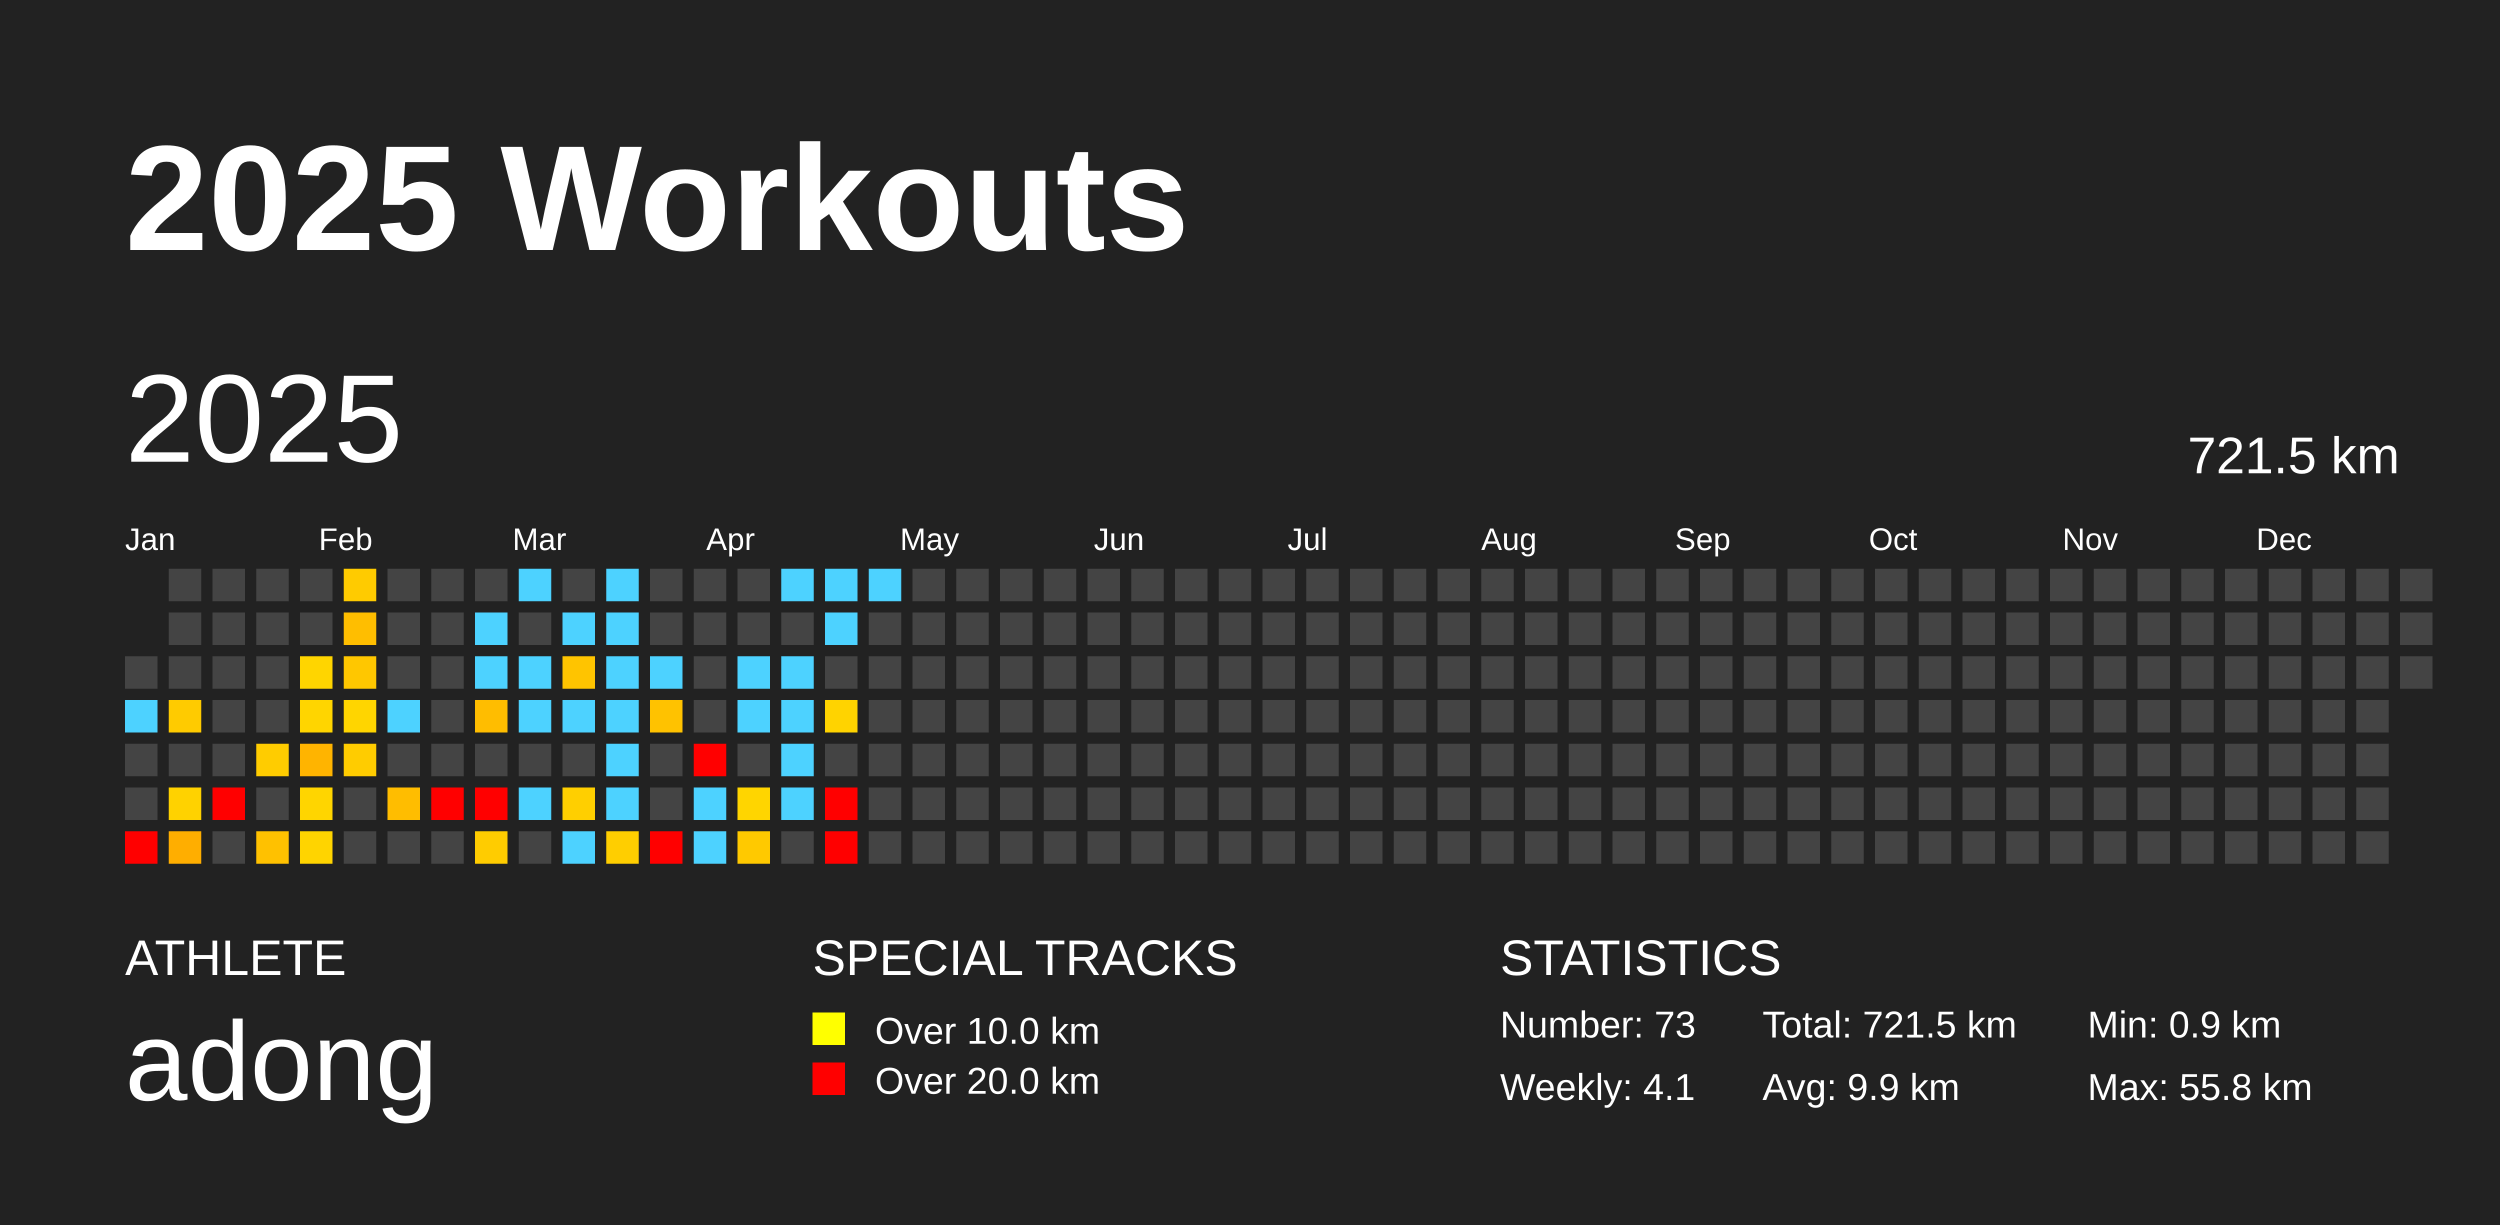
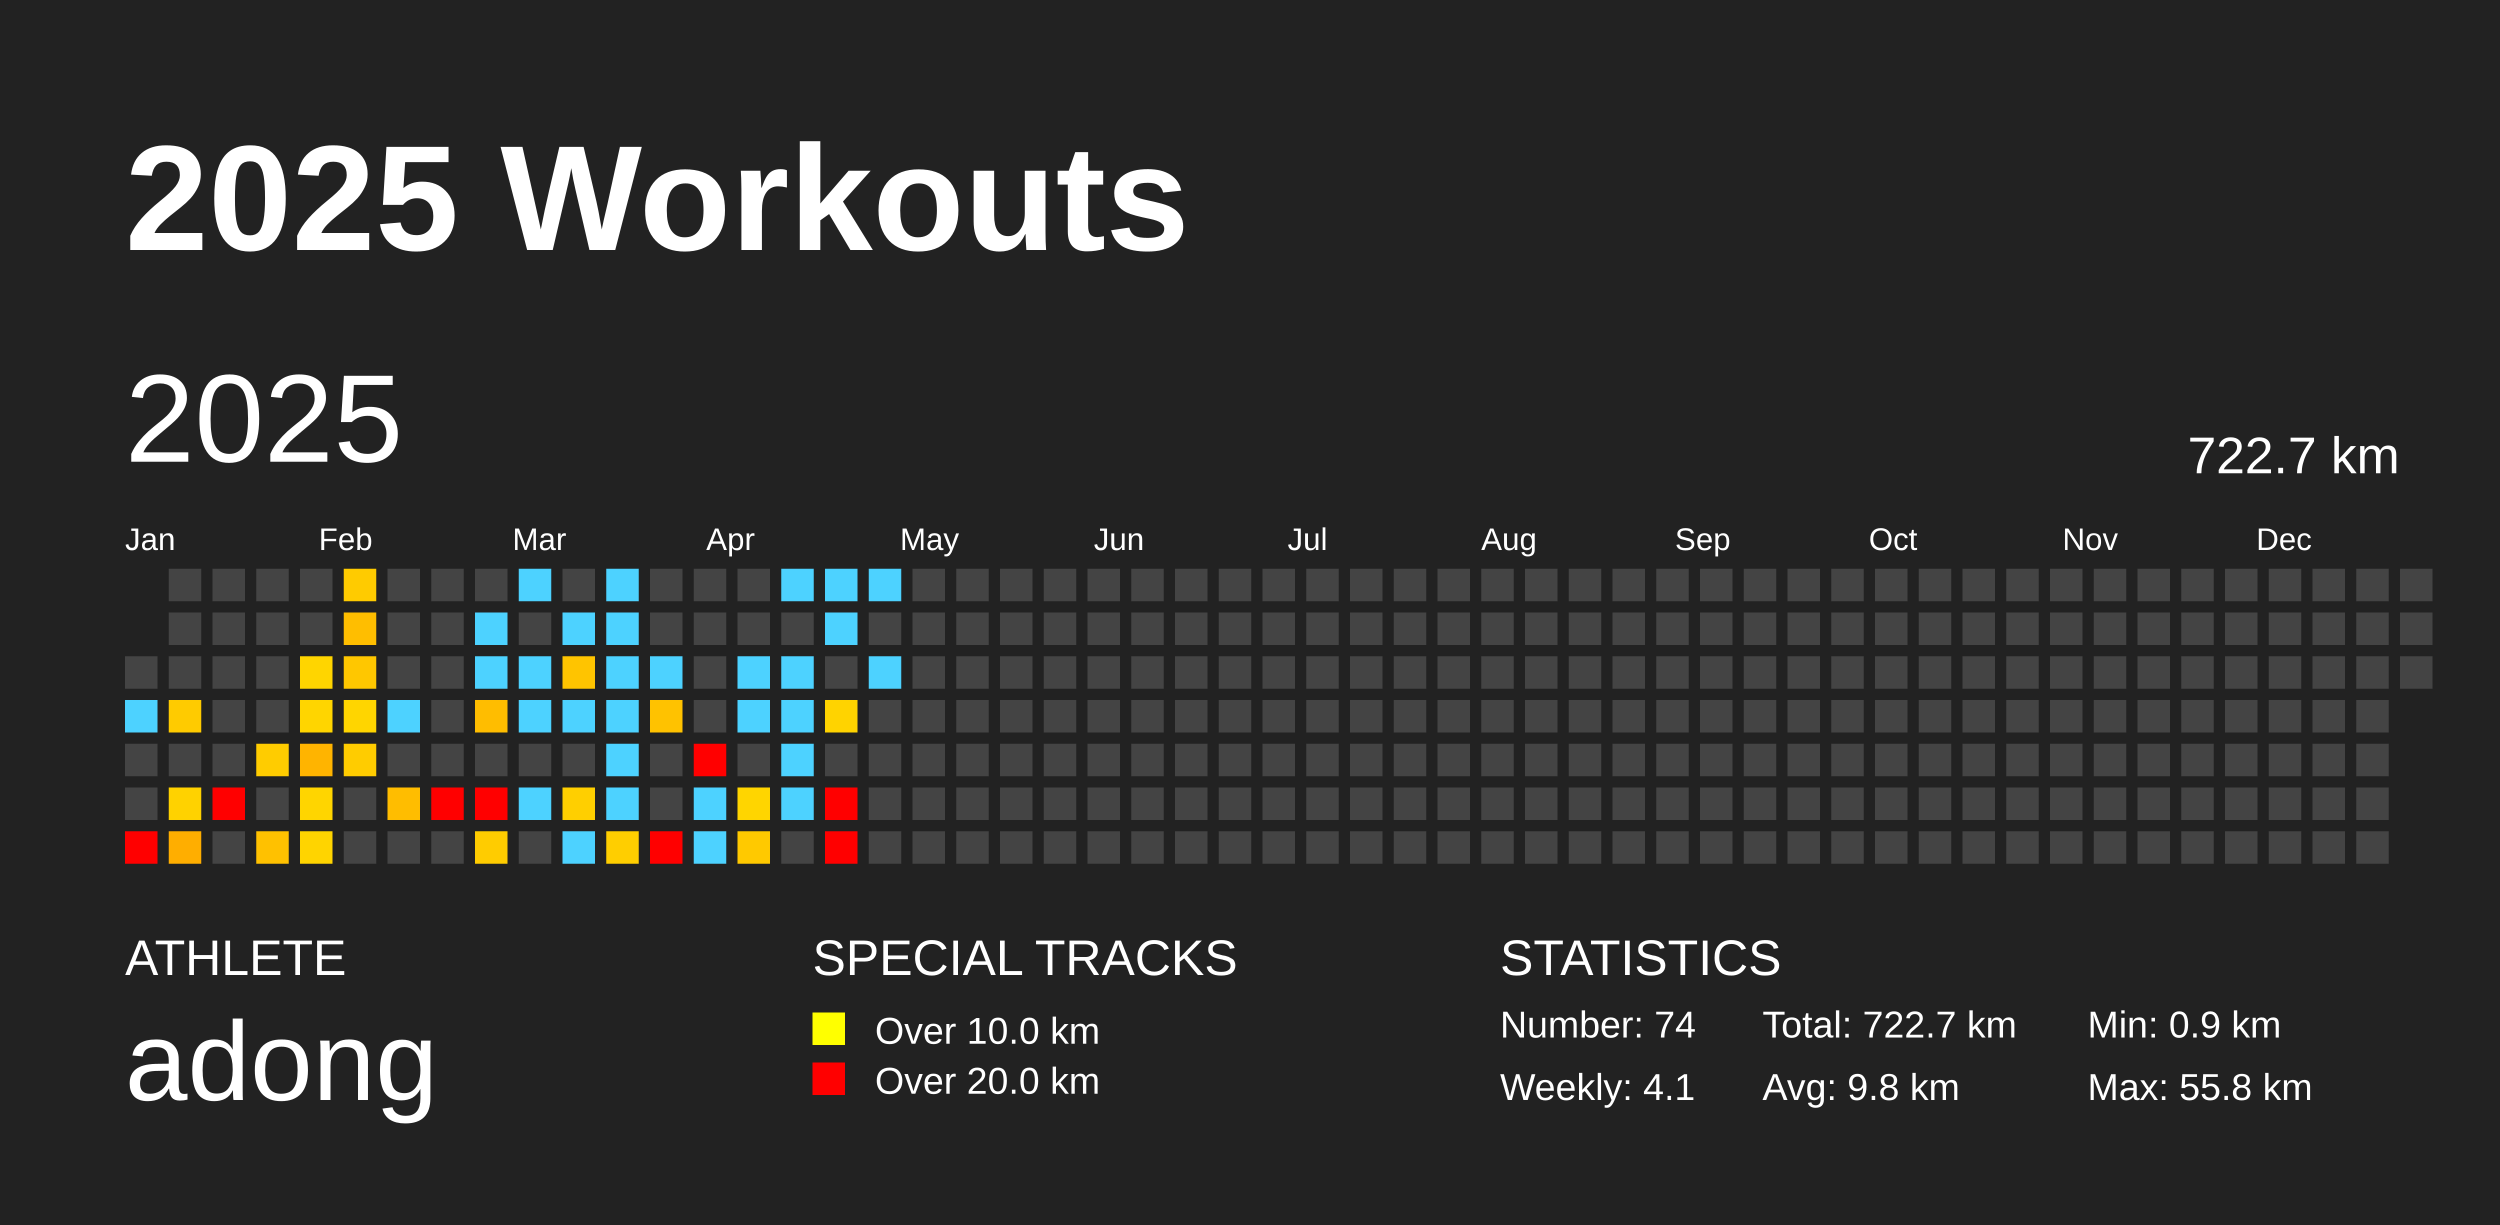
<svg xmlns="http://www.w3.org/2000/svg" baseProfile="full" height="98mm" version="1.1" viewBox="0,0,200,98" width="200mm">
  <defs />
  <rect fill="#222222" height="98" width="200" x="0" y="0" />
  <text fill="#FFFFFF" style="font-size:12px; font-family:Arial; font-weight:bold;" x="10" y="20">2025 Workouts</text>
  <text fill="#FFFFFF" style="font-size:4px; font-family:Arial" x="10" y="78">ATHLETE</text>
  <text fill="#FFFFFF" style="font-size:9px; font-family:Arial" x="10" y="88">adong</text>
  <text fill="#FFFFFF" style="font-size:4px; font-family:Arial" x="65" y="78">SPECIAL TRACKS</text>
  <rect fill="yellow" height="2.6" width="2.6" x="65" y="81" />
  <text fill="#FFFFFF" style="font-size:3px; font-family:Arial" x="70" y="83.5">Over 10.0 km</text>
  <rect fill="red" height="2.6" width="2.6" x="65" y="85" />
  <text fill="#FFFFFF" style="font-size:3px; font-family:Arial" x="70" y="87.5">Over 20.0 km</text>
  <text fill="#FFFFFF" style="font-size:4px; font-family:Arial" x="120" y="78">STATISTICS</text>
-   <text fill="#FFFFFF" style="font-size:3px; font-family:Arial" x="120" y="83">Number: 73</text>
+   <text fill="#FFFFFF" style="font-size:3px; font-family:Arial" x="120" y="83">Number: 74</text>
  <text fill="#FFFFFF" style="font-size:3px; font-family:Arial" x="120" y="88">Weekly: 4.1</text>
-   <text fill="#FFFFFF" style="font-size:3px; font-family:Arial" x="141" y="83">Total: 721.5 km</text>
-   <text fill="#FFFFFF" style="font-size:3px; font-family:Arial" x="141" y="88">Avg: 9.9 km</text>
+   <text fill="#FFFFFF" style="font-size:3px; font-family:Arial" x="141" y="83">Total: 722.7 km</text>
+   <text fill="#FFFFFF" style="font-size:3px; font-family:Arial" x="141" y="88">Avg: 9.8 km</text>
  <text fill="#FFFFFF" style="font-size:3px; font-family:Arial" x="167" y="83">Min: 0.9 km</text>
  <text fill="#FFFFFF" style="font-size:3px; font-family:Arial" x="167" y="88">Max: 55.8 km</text>
  <text dominant-baseline="hanging" fill="#FFFFFF" style="font-size:10.0px; font-family:Arial;" x="10" y="30">2025</text>
-   <text dominant-baseline="hanging" fill="#FFFFFF" style="font-size:4.125px; font-family:Arial;" x="175" y="35">721.5 km</text>
+   <text dominant-baseline="hanging" fill="#FFFFFF" style="font-size:4.125px; font-family:Arial;" x="175" y="35">722.7 km</text>
  <text fill="#FFFFFF" style="font-size:2.5px; font-family:Arial" x="10.0" y="44">Jan</text>
  <text fill="#FFFFFF" style="font-size:2.5px; font-family:Arial" x="25.5" y="44">Feb</text>
  <text fill="#FFFFFF" style="font-size:2.5px; font-family:Arial" x="41.0" y="44">Mar</text>
  <text fill="#FFFFFF" style="font-size:2.5px; font-family:Arial" x="56.5" y="44">Apr</text>
  <text fill="#FFFFFF" style="font-size:2.5px; font-family:Arial" x="72.0" y="44">May</text>
  <text fill="#FFFFFF" style="font-size:2.5px; font-family:Arial" x="87.5" y="44">Jun</text>
  <text fill="#FFFFFF" style="font-size:2.5px; font-family:Arial" x="103.0" y="44">Jul</text>
  <text fill="#FFFFFF" style="font-size:2.5px; font-family:Arial" x="118.5" y="44">Aug</text>
  <text fill="#FFFFFF" style="font-size:2.5px; font-family:Arial" x="134.0" y="44">Sep</text>
  <text fill="#FFFFFF" style="font-size:2.5px; font-family:Arial" x="149.5" y="44">Oct</text>
  <text fill="#FFFFFF" style="font-size:2.5px; font-family:Arial" x="165.0" y="44">Nov</text>
  <text fill="#FFFFFF" style="font-size:2.5px; font-family:Arial" x="180.5" y="44">Dec</text>
  <rect fill="#444444" height="2.6" width="2.6" x="10.0" y="52.5" />
  <rect fill="#4dd2ff" height="2.6" width="2.6" x="10.0" y="56.0" />
  <rect fill="#444444" height="2.6" width="2.6" x="10.0" y="59.5" />
  <rect fill="#444444" height="2.6" width="2.6" x="10.0" y="63.0" />
  <rect fill="red" height="2.6" width="2.6" x="10.0" y="66.5" />
  <rect fill="#444444" height="2.6" width="2.6" x="13.5" y="45.5" />
  <rect fill="#444444" height="2.6" width="2.6" x="13.5" y="49.0" />
  <rect fill="#444444" height="2.6" width="2.6" x="13.5" y="52.5" />
  <rect fill="#ffcb00" height="2.6" width="2.6" x="13.5" y="56.0" />
  <rect fill="#444444" height="2.6" width="2.6" x="13.5" y="59.5" />
  <rect fill="#ffd200" height="2.6" width="2.6" x="13.5" y="63.0" />
  <rect fill="#ffae00" height="2.6" width="2.6" x="13.5" y="66.5" />
  <rect fill="#444444" height="2.6" width="2.6" x="17.0" y="45.5" />
  <rect fill="#444444" height="2.6" width="2.6" x="17.0" y="49.0" />
  <rect fill="#444444" height="2.6" width="2.6" x="17.0" y="52.5" />
  <rect fill="#444444" height="2.6" width="2.6" x="17.0" y="56.0" />
  <rect fill="#444444" height="2.6" width="2.6" x="17.0" y="59.5" />
  <rect fill="red" height="2.6" width="2.6" x="17.0" y="63.0" />
  <rect fill="#444444" height="2.6" width="2.6" x="17.0" y="66.5" />
  <rect fill="#444444" height="2.6" width="2.6" x="20.5" y="45.5" />
  <rect fill="#444444" height="2.6" width="2.6" x="20.5" y="49.0" />
  <rect fill="#444444" height="2.6" width="2.6" x="20.5" y="52.5" />
  <rect fill="#444444" height="2.6" width="2.6" x="20.5" y="56.0" />
  <rect fill="#ffcc00" height="2.6" width="2.6" x="20.5" y="59.5" />
  <rect fill="#444444" height="2.6" width="2.6" x="20.5" y="63.0" />
  <rect fill="#ffc100" height="2.6" width="2.6" x="20.5" y="66.5" />
  <rect fill="#444444" height="2.6" width="2.6" x="24.0" y="45.5" />
  <rect fill="#444444" height="2.6" width="2.6" x="24.0" y="49.0" />
  <rect fill="#ffd500" height="2.6" width="2.6" x="24.0" y="52.5" />
  <rect fill="#ffd500" height="2.6" width="2.6" x="24.0" y="56.0" />
  <rect fill="#ffb400" height="2.6" width="2.6" x="24.0" y="59.5" />
  <rect fill="#ffd500" height="2.6" width="2.6" x="24.0" y="63.0" />
  <rect fill="#ffd400" height="2.6" width="2.6" x="24.0" y="66.5" />
  <rect fill="#ffcb00" height="2.6" width="2.6" x="27.5" y="45.5" />
  <rect fill="#ffbe00" height="2.6" width="2.6" x="27.5" y="49.0" />
  <rect fill="#ffc700" height="2.6" width="2.6" x="27.5" y="52.5" />
  <rect fill="#ffd500" height="2.6" width="2.6" x="27.5" y="56.0" />
  <rect fill="#ffcc00" height="2.6" width="2.6" x="27.5" y="59.5" />
  <rect fill="#444444" height="2.6" width="2.6" x="27.5" y="63.0" />
  <rect fill="#444444" height="2.6" width="2.6" x="27.5" y="66.5" />
  <rect fill="#444444" height="2.6" width="2.6" x="31.0" y="45.5" />
  <rect fill="#444444" height="2.6" width="2.6" x="31.0" y="49.0" />
  <rect fill="#444444" height="2.6" width="2.6" x="31.0" y="52.5" />
  <rect fill="#4dd2ff" height="2.6" width="2.6" x="31.0" y="56.0" />
  <rect fill="#444444" height="2.6" width="2.6" x="31.0" y="59.5" />
  <rect fill="#ffbd00" height="2.6" width="2.6" x="31.0" y="63.0" />
  <rect fill="#444444" height="2.6" width="2.6" x="31.0" y="66.5" />
  <rect fill="#444444" height="2.6" width="2.6" x="34.5" y="45.5" />
  <rect fill="#444444" height="2.6" width="2.6" x="34.5" y="49.0" />
  <rect fill="#444444" height="2.6" width="2.6" x="34.5" y="52.5" />
  <rect fill="#444444" height="2.6" width="2.6" x="34.5" y="56.0" />
  <rect fill="#444444" height="2.6" width="2.6" x="34.5" y="59.5" />
  <rect fill="red" height="2.6" width="2.6" x="34.5" y="63.0" />
  <rect fill="#444444" height="2.6" width="2.6" x="34.5" y="66.5" />
  <rect fill="#444444" height="2.6" width="2.6" x="38.0" y="45.5" />
  <rect fill="#4dd2ff" height="2.6" width="2.6" x="38.0" y="49.0" />
  <rect fill="#4dd2ff" height="2.6" width="2.6" x="38.0" y="52.5" />
  <rect fill="#ffbd00" height="2.6" width="2.6" x="38.0" y="56.0" />
  <rect fill="#444444" height="2.6" width="2.6" x="38.0" y="59.5" />
  <rect fill="red" height="2.6" width="2.6" x="38.0" y="63.0" />
  <rect fill="#ffcc00" height="2.6" width="2.6" x="38.0" y="66.5" />
  <rect fill="#4dd2ff" height="2.6" width="2.6" x="41.5" y="45.5" />
  <rect fill="#444444" height="2.6" width="2.6" x="41.5" y="49.0" />
  <rect fill="#4dd2ff" height="2.6" width="2.6" x="41.5" y="52.5" />
  <rect fill="#4dd2ff" height="2.6" width="2.6" x="41.5" y="56.0" />
  <rect fill="#444444" height="2.6" width="2.6" x="41.5" y="59.5" />
  <rect fill="#4dd2ff" height="2.6" width="2.6" x="41.5" y="63.0" />
  <rect fill="#444444" height="2.6" width="2.6" x="41.5" y="66.5" />
  <rect fill="#444444" height="2.6" width="2.6" x="45.0" y="45.5" />
  <rect fill="#4dd2ff" height="2.6" width="2.6" x="45.0" y="49.0" />
  <rect fill="#ffc400" height="2.6" width="2.6" x="45.0" y="52.5" />
  <rect fill="#4dd2ff" height="2.6" width="2.6" x="45.0" y="56.0" />
  <rect fill="#444444" height="2.6" width="2.6" x="45.0" y="59.5" />
  <rect fill="#ffcf00" height="2.6" width="2.6" x="45.0" y="63.0" />
  <rect fill="#4dd2ff" height="2.6" width="2.6" x="45.0" y="66.5" />
  <rect fill="#4dd2ff" height="2.6" width="2.6" x="48.5" y="45.5" />
  <rect fill="#4dd2ff" height="2.6" width="2.6" x="48.5" y="49.0" />
  <rect fill="#4dd2ff" height="2.6" width="2.6" x="48.5" y="52.5" />
  <rect fill="#4dd2ff" height="2.6" width="2.6" x="48.5" y="56.0" />
  <rect fill="#4dd2ff" height="2.6" width="2.6" x="48.5" y="59.5" />
  <rect fill="#4dd2ff" height="2.6" width="2.6" x="48.5" y="63.0" />
  <rect fill="#ffce00" height="2.6" width="2.6" x="48.5" y="66.5" />
  <rect fill="#444444" height="2.6" width="2.6" x="52.0" y="45.5" />
  <rect fill="#444444" height="2.6" width="2.6" x="52.0" y="49.0" />
  <rect fill="#4dd2ff" height="2.6" width="2.6" x="52.0" y="52.5" />
  <rect fill="#ffc200" height="2.6" width="2.6" x="52.0" y="56.0" />
  <rect fill="#444444" height="2.6" width="2.6" x="52.0" y="59.5" />
  <rect fill="#444444" height="2.6" width="2.6" x="52.0" y="63.0" />
  <rect fill="red" height="2.6" width="2.6" x="52.0" y="66.5" />
  <rect fill="#444444" height="2.6" width="2.6" x="55.5" y="45.5" />
  <rect fill="#444444" height="2.6" width="2.6" x="55.5" y="49.0" />
  <rect fill="#444444" height="2.6" width="2.6" x="55.5" y="52.5" />
  <rect fill="#444444" height="2.6" width="2.6" x="55.5" y="56.0" />
  <rect fill="red" height="2.6" width="2.6" x="55.5" y="59.5" />
  <rect fill="#4dd2ff" height="2.6" width="2.6" x="55.5" y="63.0" />
  <rect fill="#4dd2ff" height="2.6" width="2.6" x="55.5" y="66.5" />
  <rect fill="#444444" height="2.6" width="2.6" x="59.0" y="45.5" />
  <rect fill="#444444" height="2.6" width="2.6" x="59.0" y="49.0" />
  <rect fill="#4dd2ff" height="2.6" width="2.6" x="59.0" y="52.5" />
  <rect fill="#4dd2ff" height="2.6" width="2.6" x="59.0" y="56.0" />
  <rect fill="#444444" height="2.6" width="2.6" x="59.0" y="59.5" />
  <rect fill="#ffd500" height="2.6" width="2.6" x="59.0" y="63.0" />
  <rect fill="#ffc900" height="2.6" width="2.6" x="59.0" y="66.5" />
  <rect fill="#4dd2ff" height="2.6" width="2.6" x="62.5" y="45.5" />
  <rect fill="#444444" height="2.6" width="2.6" x="62.5" y="49.0" />
  <rect fill="#4dd2ff" height="2.6" width="2.6" x="62.5" y="52.5" />
  <rect fill="#4dd2ff" height="2.6" width="2.6" x="62.5" y="56.0" />
  <rect fill="#4dd2ff" height="2.6" width="2.6" x="62.5" y="59.5" />
  <rect fill="#4dd2ff" height="2.6" width="2.6" x="62.5" y="63.0" />
  <rect fill="#444444" height="2.6" width="2.6" x="62.5" y="66.5" />
  <rect fill="#4dd2ff" height="2.6" width="2.6" x="66.0" y="45.5" />
  <rect fill="#4dd2ff" height="2.6" width="2.6" x="66.0" y="49.0" />
  <rect fill="#444444" height="2.6" width="2.6" x="66.0" y="52.5" />
  <rect fill="#ffd300" height="2.6" width="2.6" x="66.0" y="56.0" />
  <rect fill="#444444" height="2.6" width="2.6" x="66.0" y="59.5" />
  <rect fill="red" height="2.6" width="2.6" x="66.0" y="63.0" />
  <rect fill="red" height="2.6" width="2.6" x="66.0" y="66.5" />
  <rect fill="#4dd2ff" height="2.6" width="2.6" x="69.5" y="45.5" />
  <rect fill="#444444" height="2.6" width="2.6" x="69.5" y="49.0" />
-   <rect fill="#444444" height="2.6" width="2.6" x="69.5" y="52.5" />
+   <rect fill="#4dd2ff" height="2.6" width="2.6" x="69.5" y="52.5" />
  <rect fill="#444444" height="2.6" width="2.6" x="69.5" y="56.0" />
  <rect fill="#444444" height="2.6" width="2.6" x="69.5" y="59.5" />
  <rect fill="#444444" height="2.6" width="2.6" x="69.5" y="63.0" />
  <rect fill="#444444" height="2.6" width="2.6" x="69.5" y="66.5" />
  <rect fill="#444444" height="2.6" width="2.6" x="73.0" y="45.5" />
  <rect fill="#444444" height="2.6" width="2.6" x="73.0" y="49.0" />
  <rect fill="#444444" height="2.6" width="2.6" x="73.0" y="52.5" />
  <rect fill="#444444" height="2.6" width="2.6" x="73.0" y="56.0" />
  <rect fill="#444444" height="2.6" width="2.6" x="73.0" y="59.5" />
  <rect fill="#444444" height="2.6" width="2.6" x="73.0" y="63.0" />
  <rect fill="#444444" height="2.6" width="2.6" x="73.0" y="66.5" />
  <rect fill="#444444" height="2.6" width="2.6" x="76.5" y="45.5" />
  <rect fill="#444444" height="2.6" width="2.6" x="76.5" y="49.0" />
  <rect fill="#444444" height="2.6" width="2.6" x="76.5" y="52.5" />
  <rect fill="#444444" height="2.6" width="2.6" x="76.5" y="56.0" />
  <rect fill="#444444" height="2.6" width="2.6" x="76.5" y="59.5" />
  <rect fill="#444444" height="2.6" width="2.6" x="76.5" y="63.0" />
  <rect fill="#444444" height="2.6" width="2.6" x="76.5" y="66.5" />
  <rect fill="#444444" height="2.6" width="2.6" x="80.0" y="45.5" />
  <rect fill="#444444" height="2.6" width="2.6" x="80.0" y="49.0" />
  <rect fill="#444444" height="2.6" width="2.6" x="80.0" y="52.5" />
  <rect fill="#444444" height="2.6" width="2.6" x="80.0" y="56.0" />
  <rect fill="#444444" height="2.6" width="2.6" x="80.0" y="59.5" />
  <rect fill="#444444" height="2.6" width="2.6" x="80.0" y="63.0" />
  <rect fill="#444444" height="2.6" width="2.6" x="80.0" y="66.5" />
  <rect fill="#444444" height="2.6" width="2.6" x="83.5" y="45.5" />
  <rect fill="#444444" height="2.6" width="2.6" x="83.5" y="49.0" />
  <rect fill="#444444" height="2.6" width="2.6" x="83.5" y="52.5" />
  <rect fill="#444444" height="2.6" width="2.6" x="83.5" y="56.0" />
  <rect fill="#444444" height="2.6" width="2.6" x="83.5" y="59.5" />
  <rect fill="#444444" height="2.6" width="2.6" x="83.5" y="63.0" />
  <rect fill="#444444" height="2.6" width="2.6" x="83.5" y="66.5" />
  <rect fill="#444444" height="2.6" width="2.6" x="87.0" y="45.5" />
  <rect fill="#444444" height="2.6" width="2.6" x="87.0" y="49.0" />
  <rect fill="#444444" height="2.6" width="2.6" x="87.0" y="52.5" />
  <rect fill="#444444" height="2.6" width="2.6" x="87.0" y="56.0" />
  <rect fill="#444444" height="2.6" width="2.6" x="87.0" y="59.5" />
  <rect fill="#444444" height="2.6" width="2.6" x="87.0" y="63.0" />
  <rect fill="#444444" height="2.6" width="2.6" x="87.0" y="66.5" />
  <rect fill="#444444" height="2.6" width="2.6" x="90.5" y="45.5" />
  <rect fill="#444444" height="2.6" width="2.6" x="90.5" y="49.0" />
  <rect fill="#444444" height="2.6" width="2.6" x="90.5" y="52.5" />
  <rect fill="#444444" height="2.6" width="2.6" x="90.5" y="56.0" />
  <rect fill="#444444" height="2.6" width="2.6" x="90.5" y="59.5" />
  <rect fill="#444444" height="2.6" width="2.6" x="90.5" y="63.0" />
  <rect fill="#444444" height="2.6" width="2.6" x="90.5" y="66.5" />
  <rect fill="#444444" height="2.6" width="2.6" x="94.0" y="45.5" />
  <rect fill="#444444" height="2.6" width="2.6" x="94.0" y="49.0" />
  <rect fill="#444444" height="2.6" width="2.6" x="94.0" y="52.5" />
  <rect fill="#444444" height="2.6" width="2.6" x="94.0" y="56.0" />
  <rect fill="#444444" height="2.6" width="2.6" x="94.0" y="59.5" />
  <rect fill="#444444" height="2.6" width="2.6" x="94.0" y="63.0" />
  <rect fill="#444444" height="2.6" width="2.6" x="94.0" y="66.5" />
  <rect fill="#444444" height="2.6" width="2.6" x="97.5" y="45.5" />
  <rect fill="#444444" height="2.6" width="2.6" x="97.5" y="49.0" />
  <rect fill="#444444" height="2.6" width="2.6" x="97.5" y="52.5" />
  <rect fill="#444444" height="2.6" width="2.6" x="97.5" y="56.0" />
  <rect fill="#444444" height="2.6" width="2.6" x="97.5" y="59.5" />
  <rect fill="#444444" height="2.6" width="2.6" x="97.5" y="63.0" />
  <rect fill="#444444" height="2.6" width="2.6" x="97.5" y="66.5" />
  <rect fill="#444444" height="2.6" width="2.6" x="101.0" y="45.5" />
  <rect fill="#444444" height="2.6" width="2.6" x="101.0" y="49.0" />
  <rect fill="#444444" height="2.6" width="2.6" x="101.0" y="52.5" />
  <rect fill="#444444" height="2.6" width="2.6" x="101.0" y="56.0" />
  <rect fill="#444444" height="2.6" width="2.6" x="101.0" y="59.5" />
  <rect fill="#444444" height="2.6" width="2.6" x="101.0" y="63.0" />
  <rect fill="#444444" height="2.6" width="2.6" x="101.0" y="66.5" />
  <rect fill="#444444" height="2.6" width="2.6" x="104.5" y="45.5" />
  <rect fill="#444444" height="2.6" width="2.6" x="104.5" y="49.0" />
  <rect fill="#444444" height="2.6" width="2.6" x="104.5" y="52.5" />
  <rect fill="#444444" height="2.6" width="2.6" x="104.5" y="56.0" />
  <rect fill="#444444" height="2.6" width="2.6" x="104.5" y="59.5" />
  <rect fill="#444444" height="2.6" width="2.6" x="104.5" y="63.0" />
  <rect fill="#444444" height="2.6" width="2.6" x="104.5" y="66.5" />
  <rect fill="#444444" height="2.6" width="2.6" x="108.0" y="45.5" />
  <rect fill="#444444" height="2.6" width="2.6" x="108.0" y="49.0" />
  <rect fill="#444444" height="2.6" width="2.6" x="108.0" y="52.5" />
  <rect fill="#444444" height="2.6" width="2.6" x="108.0" y="56.0" />
  <rect fill="#444444" height="2.6" width="2.6" x="108.0" y="59.5" />
  <rect fill="#444444" height="2.6" width="2.6" x="108.0" y="63.0" />
  <rect fill="#444444" height="2.6" width="2.6" x="108.0" y="66.5" />
  <rect fill="#444444" height="2.6" width="2.6" x="111.5" y="45.5" />
  <rect fill="#444444" height="2.6" width="2.6" x="111.5" y="49.0" />
  <rect fill="#444444" height="2.6" width="2.6" x="111.5" y="52.5" />
  <rect fill="#444444" height="2.6" width="2.6" x="111.5" y="56.0" />
  <rect fill="#444444" height="2.6" width="2.6" x="111.5" y="59.5" />
  <rect fill="#444444" height="2.6" width="2.6" x="111.5" y="63.0" />
  <rect fill="#444444" height="2.6" width="2.6" x="111.5" y="66.5" />
  <rect fill="#444444" height="2.6" width="2.6" x="115.0" y="45.5" />
  <rect fill="#444444" height="2.6" width="2.6" x="115.0" y="49.0" />
  <rect fill="#444444" height="2.6" width="2.6" x="115.0" y="52.5" />
  <rect fill="#444444" height="2.6" width="2.6" x="115.0" y="56.0" />
  <rect fill="#444444" height="2.6" width="2.6" x="115.0" y="59.5" />
  <rect fill="#444444" height="2.6" width="2.6" x="115.0" y="63.0" />
  <rect fill="#444444" height="2.6" width="2.6" x="115.0" y="66.5" />
  <rect fill="#444444" height="2.6" width="2.6" x="118.5" y="45.5" />
  <rect fill="#444444" height="2.6" width="2.6" x="118.5" y="49.0" />
  <rect fill="#444444" height="2.6" width="2.6" x="118.5" y="52.5" />
  <rect fill="#444444" height="2.6" width="2.6" x="118.5" y="56.0" />
  <rect fill="#444444" height="2.6" width="2.6" x="118.5" y="59.5" />
  <rect fill="#444444" height="2.6" width="2.6" x="118.5" y="63.0" />
  <rect fill="#444444" height="2.6" width="2.6" x="118.5" y="66.5" />
  <rect fill="#444444" height="2.6" width="2.6" x="122.0" y="45.5" />
  <rect fill="#444444" height="2.6" width="2.6" x="122.0" y="49.0" />
  <rect fill="#444444" height="2.6" width="2.6" x="122.0" y="52.5" />
  <rect fill="#444444" height="2.6" width="2.6" x="122.0" y="56.0" />
  <rect fill="#444444" height="2.6" width="2.6" x="122.0" y="59.5" />
  <rect fill="#444444" height="2.6" width="2.6" x="122.0" y="63.0" />
  <rect fill="#444444" height="2.6" width="2.6" x="122.0" y="66.5" />
  <rect fill="#444444" height="2.6" width="2.6" x="125.5" y="45.5" />
  <rect fill="#444444" height="2.6" width="2.6" x="125.5" y="49.0" />
  <rect fill="#444444" height="2.6" width="2.6" x="125.5" y="52.5" />
  <rect fill="#444444" height="2.6" width="2.6" x="125.5" y="56.0" />
  <rect fill="#444444" height="2.6" width="2.6" x="125.5" y="59.5" />
  <rect fill="#444444" height="2.6" width="2.6" x="125.5" y="63.0" />
  <rect fill="#444444" height="2.6" width="2.6" x="125.5" y="66.5" />
  <rect fill="#444444" height="2.6" width="2.6" x="129.0" y="45.5" />
  <rect fill="#444444" height="2.6" width="2.6" x="129.0" y="49.0" />
  <rect fill="#444444" height="2.6" width="2.6" x="129.0" y="52.5" />
  <rect fill="#444444" height="2.6" width="2.6" x="129.0" y="56.0" />
  <rect fill="#444444" height="2.6" width="2.6" x="129.0" y="59.5" />
  <rect fill="#444444" height="2.6" width="2.6" x="129.0" y="63.0" />
  <rect fill="#444444" height="2.6" width="2.6" x="129.0" y="66.5" />
  <rect fill="#444444" height="2.6" width="2.6" x="132.5" y="45.5" />
  <rect fill="#444444" height="2.6" width="2.6" x="132.5" y="49.0" />
  <rect fill="#444444" height="2.6" width="2.6" x="132.5" y="52.5" />
  <rect fill="#444444" height="2.6" width="2.6" x="132.5" y="56.0" />
  <rect fill="#444444" height="2.6" width="2.6" x="132.5" y="59.5" />
  <rect fill="#444444" height="2.6" width="2.6" x="132.5" y="63.0" />
  <rect fill="#444444" height="2.6" width="2.6" x="132.5" y="66.5" />
  <rect fill="#444444" height="2.6" width="2.6" x="136.0" y="45.5" />
  <rect fill="#444444" height="2.6" width="2.6" x="136.0" y="49.0" />
  <rect fill="#444444" height="2.6" width="2.6" x="136.0" y="52.5" />
  <rect fill="#444444" height="2.6" width="2.6" x="136.0" y="56.0" />
  <rect fill="#444444" height="2.6" width="2.6" x="136.0" y="59.5" />
  <rect fill="#444444" height="2.6" width="2.6" x="136.0" y="63.0" />
  <rect fill="#444444" height="2.6" width="2.6" x="136.0" y="66.5" />
  <rect fill="#444444" height="2.6" width="2.6" x="139.5" y="45.5" />
  <rect fill="#444444" height="2.6" width="2.6" x="139.5" y="49.0" />
  <rect fill="#444444" height="2.6" width="2.6" x="139.5" y="52.5" />
  <rect fill="#444444" height="2.6" width="2.6" x="139.5" y="56.0" />
  <rect fill="#444444" height="2.6" width="2.6" x="139.5" y="59.5" />
  <rect fill="#444444" height="2.6" width="2.6" x="139.5" y="63.0" />
  <rect fill="#444444" height="2.6" width="2.6" x="139.5" y="66.5" />
  <rect fill="#444444" height="2.6" width="2.6" x="143.0" y="45.5" />
  <rect fill="#444444" height="2.6" width="2.6" x="143.0" y="49.0" />
  <rect fill="#444444" height="2.6" width="2.6" x="143.0" y="52.5" />
  <rect fill="#444444" height="2.6" width="2.6" x="143.0" y="56.0" />
  <rect fill="#444444" height="2.6" width="2.6" x="143.0" y="59.5" />
  <rect fill="#444444" height="2.6" width="2.6" x="143.0" y="63.0" />
  <rect fill="#444444" height="2.6" width="2.6" x="143.0" y="66.5" />
  <rect fill="#444444" height="2.6" width="2.6" x="146.5" y="45.5" />
  <rect fill="#444444" height="2.6" width="2.6" x="146.5" y="49.0" />
  <rect fill="#444444" height="2.6" width="2.6" x="146.5" y="52.5" />
  <rect fill="#444444" height="2.6" width="2.6" x="146.5" y="56.0" />
  <rect fill="#444444" height="2.6" width="2.6" x="146.5" y="59.5" />
  <rect fill="#444444" height="2.6" width="2.6" x="146.5" y="63.0" />
  <rect fill="#444444" height="2.6" width="2.6" x="146.5" y="66.5" />
  <rect fill="#444444" height="2.6" width="2.6" x="150.0" y="45.5" />
  <rect fill="#444444" height="2.6" width="2.6" x="150.0" y="49.0" />
  <rect fill="#444444" height="2.6" width="2.6" x="150.0" y="52.5" />
  <rect fill="#444444" height="2.6" width="2.6" x="150.0" y="56.0" />
  <rect fill="#444444" height="2.6" width="2.6" x="150.0" y="59.5" />
  <rect fill="#444444" height="2.6" width="2.6" x="150.0" y="63.0" />
  <rect fill="#444444" height="2.6" width="2.6" x="150.0" y="66.5" />
  <rect fill="#444444" height="2.6" width="2.6" x="153.5" y="45.5" />
  <rect fill="#444444" height="2.6" width="2.6" x="153.5" y="49.0" />
  <rect fill="#444444" height="2.6" width="2.6" x="153.5" y="52.5" />
  <rect fill="#444444" height="2.6" width="2.6" x="153.5" y="56.0" />
  <rect fill="#444444" height="2.6" width="2.6" x="153.5" y="59.5" />
  <rect fill="#444444" height="2.6" width="2.6" x="153.5" y="63.0" />
  <rect fill="#444444" height="2.6" width="2.6" x="153.5" y="66.5" />
  <rect fill="#444444" height="2.6" width="2.6" x="157.0" y="45.5" />
  <rect fill="#444444" height="2.6" width="2.6" x="157.0" y="49.0" />
  <rect fill="#444444" height="2.6" width="2.6" x="157.0" y="52.5" />
  <rect fill="#444444" height="2.6" width="2.6" x="157.0" y="56.0" />
  <rect fill="#444444" height="2.6" width="2.6" x="157.0" y="59.5" />
  <rect fill="#444444" height="2.6" width="2.6" x="157.0" y="63.0" />
  <rect fill="#444444" height="2.6" width="2.6" x="157.0" y="66.5" />
  <rect fill="#444444" height="2.6" width="2.6" x="160.5" y="45.5" />
  <rect fill="#444444" height="2.6" width="2.6" x="160.5" y="49.0" />
  <rect fill="#444444" height="2.6" width="2.6" x="160.5" y="52.5" />
  <rect fill="#444444" height="2.6" width="2.6" x="160.5" y="56.0" />
  <rect fill="#444444" height="2.6" width="2.6" x="160.5" y="59.5" />
  <rect fill="#444444" height="2.6" width="2.6" x="160.5" y="63.0" />
  <rect fill="#444444" height="2.6" width="2.6" x="160.5" y="66.5" />
  <rect fill="#444444" height="2.6" width="2.6" x="164.0" y="45.5" />
  <rect fill="#444444" height="2.6" width="2.6" x="164.0" y="49.0" />
  <rect fill="#444444" height="2.6" width="2.6" x="164.0" y="52.5" />
  <rect fill="#444444" height="2.6" width="2.6" x="164.0" y="56.0" />
  <rect fill="#444444" height="2.6" width="2.6" x="164.0" y="59.5" />
  <rect fill="#444444" height="2.6" width="2.6" x="164.0" y="63.0" />
  <rect fill="#444444" height="2.6" width="2.6" x="164.0" y="66.5" />
  <rect fill="#444444" height="2.6" width="2.6" x="167.5" y="45.5" />
  <rect fill="#444444" height="2.6" width="2.6" x="167.5" y="49.0" />
  <rect fill="#444444" height="2.6" width="2.6" x="167.5" y="52.5" />
  <rect fill="#444444" height="2.6" width="2.6" x="167.5" y="56.0" />
  <rect fill="#444444" height="2.6" width="2.6" x="167.5" y="59.5" />
  <rect fill="#444444" height="2.6" width="2.6" x="167.5" y="63.0" />
  <rect fill="#444444" height="2.6" width="2.6" x="167.5" y="66.5" />
  <rect fill="#444444" height="2.6" width="2.6" x="171.0" y="45.5" />
  <rect fill="#444444" height="2.6" width="2.6" x="171.0" y="49.0" />
  <rect fill="#444444" height="2.6" width="2.6" x="171.0" y="52.5" />
  <rect fill="#444444" height="2.6" width="2.6" x="171.0" y="56.0" />
  <rect fill="#444444" height="2.6" width="2.6" x="171.0" y="59.5" />
  <rect fill="#444444" height="2.6" width="2.6" x="171.0" y="63.0" />
  <rect fill="#444444" height="2.6" width="2.6" x="171.0" y="66.5" />
  <rect fill="#444444" height="2.6" width="2.6" x="174.5" y="45.5" />
  <rect fill="#444444" height="2.6" width="2.6" x="174.5" y="49.0" />
  <rect fill="#444444" height="2.6" width="2.6" x="174.5" y="52.5" />
  <rect fill="#444444" height="2.6" width="2.6" x="174.5" y="56.0" />
  <rect fill="#444444" height="2.6" width="2.6" x="174.5" y="59.5" />
  <rect fill="#444444" height="2.6" width="2.6" x="174.5" y="63.0" />
  <rect fill="#444444" height="2.6" width="2.6" x="174.5" y="66.5" />
  <rect fill="#444444" height="2.6" width="2.6" x="178.0" y="45.5" />
  <rect fill="#444444" height="2.6" width="2.6" x="178.0" y="49.0" />
  <rect fill="#444444" height="2.6" width="2.6" x="178.0" y="52.5" />
  <rect fill="#444444" height="2.6" width="2.6" x="178.0" y="56.0" />
  <rect fill="#444444" height="2.6" width="2.6" x="178.0" y="59.5" />
  <rect fill="#444444" height="2.6" width="2.6" x="178.0" y="63.0" />
  <rect fill="#444444" height="2.6" width="2.6" x="178.0" y="66.5" />
  <rect fill="#444444" height="2.6" width="2.6" x="181.5" y="45.5" />
  <rect fill="#444444" height="2.6" width="2.6" x="181.5" y="49.0" />
  <rect fill="#444444" height="2.6" width="2.6" x="181.5" y="52.5" />
  <rect fill="#444444" height="2.6" width="2.6" x="181.5" y="56.0" />
  <rect fill="#444444" height="2.6" width="2.6" x="181.5" y="59.5" />
  <rect fill="#444444" height="2.6" width="2.6" x="181.5" y="63.0" />
  <rect fill="#444444" height="2.6" width="2.6" x="181.5" y="66.5" />
  <rect fill="#444444" height="2.6" width="2.6" x="185.0" y="45.5" />
  <rect fill="#444444" height="2.6" width="2.6" x="185.0" y="49.0" />
  <rect fill="#444444" height="2.6" width="2.6" x="185.0" y="52.5" />
  <rect fill="#444444" height="2.6" width="2.6" x="185.0" y="56.0" />
  <rect fill="#444444" height="2.6" width="2.6" x="185.0" y="59.5" />
  <rect fill="#444444" height="2.6" width="2.6" x="185.0" y="63.0" />
  <rect fill="#444444" height="2.6" width="2.6" x="185.0" y="66.5" />
  <rect fill="#444444" height="2.6" width="2.6" x="188.5" y="45.5" />
  <rect fill="#444444" height="2.6" width="2.6" x="188.5" y="49.0" />
  <rect fill="#444444" height="2.6" width="2.6" x="188.5" y="52.5" />
  <rect fill="#444444" height="2.6" width="2.6" x="188.5" y="56.0" />
  <rect fill="#444444" height="2.6" width="2.6" x="188.5" y="59.5" />
  <rect fill="#444444" height="2.6" width="2.6" x="188.5" y="63.0" />
  <rect fill="#444444" height="2.6" width="2.6" x="188.5" y="66.5" />
  <rect fill="#444444" height="2.6" width="2.6" x="192.0" y="45.5" />
  <rect fill="#444444" height="2.6" width="2.6" x="192.0" y="49.0" />
  <rect fill="#444444" height="2.6" width="2.6" x="192.0" y="52.5" />
</svg>
